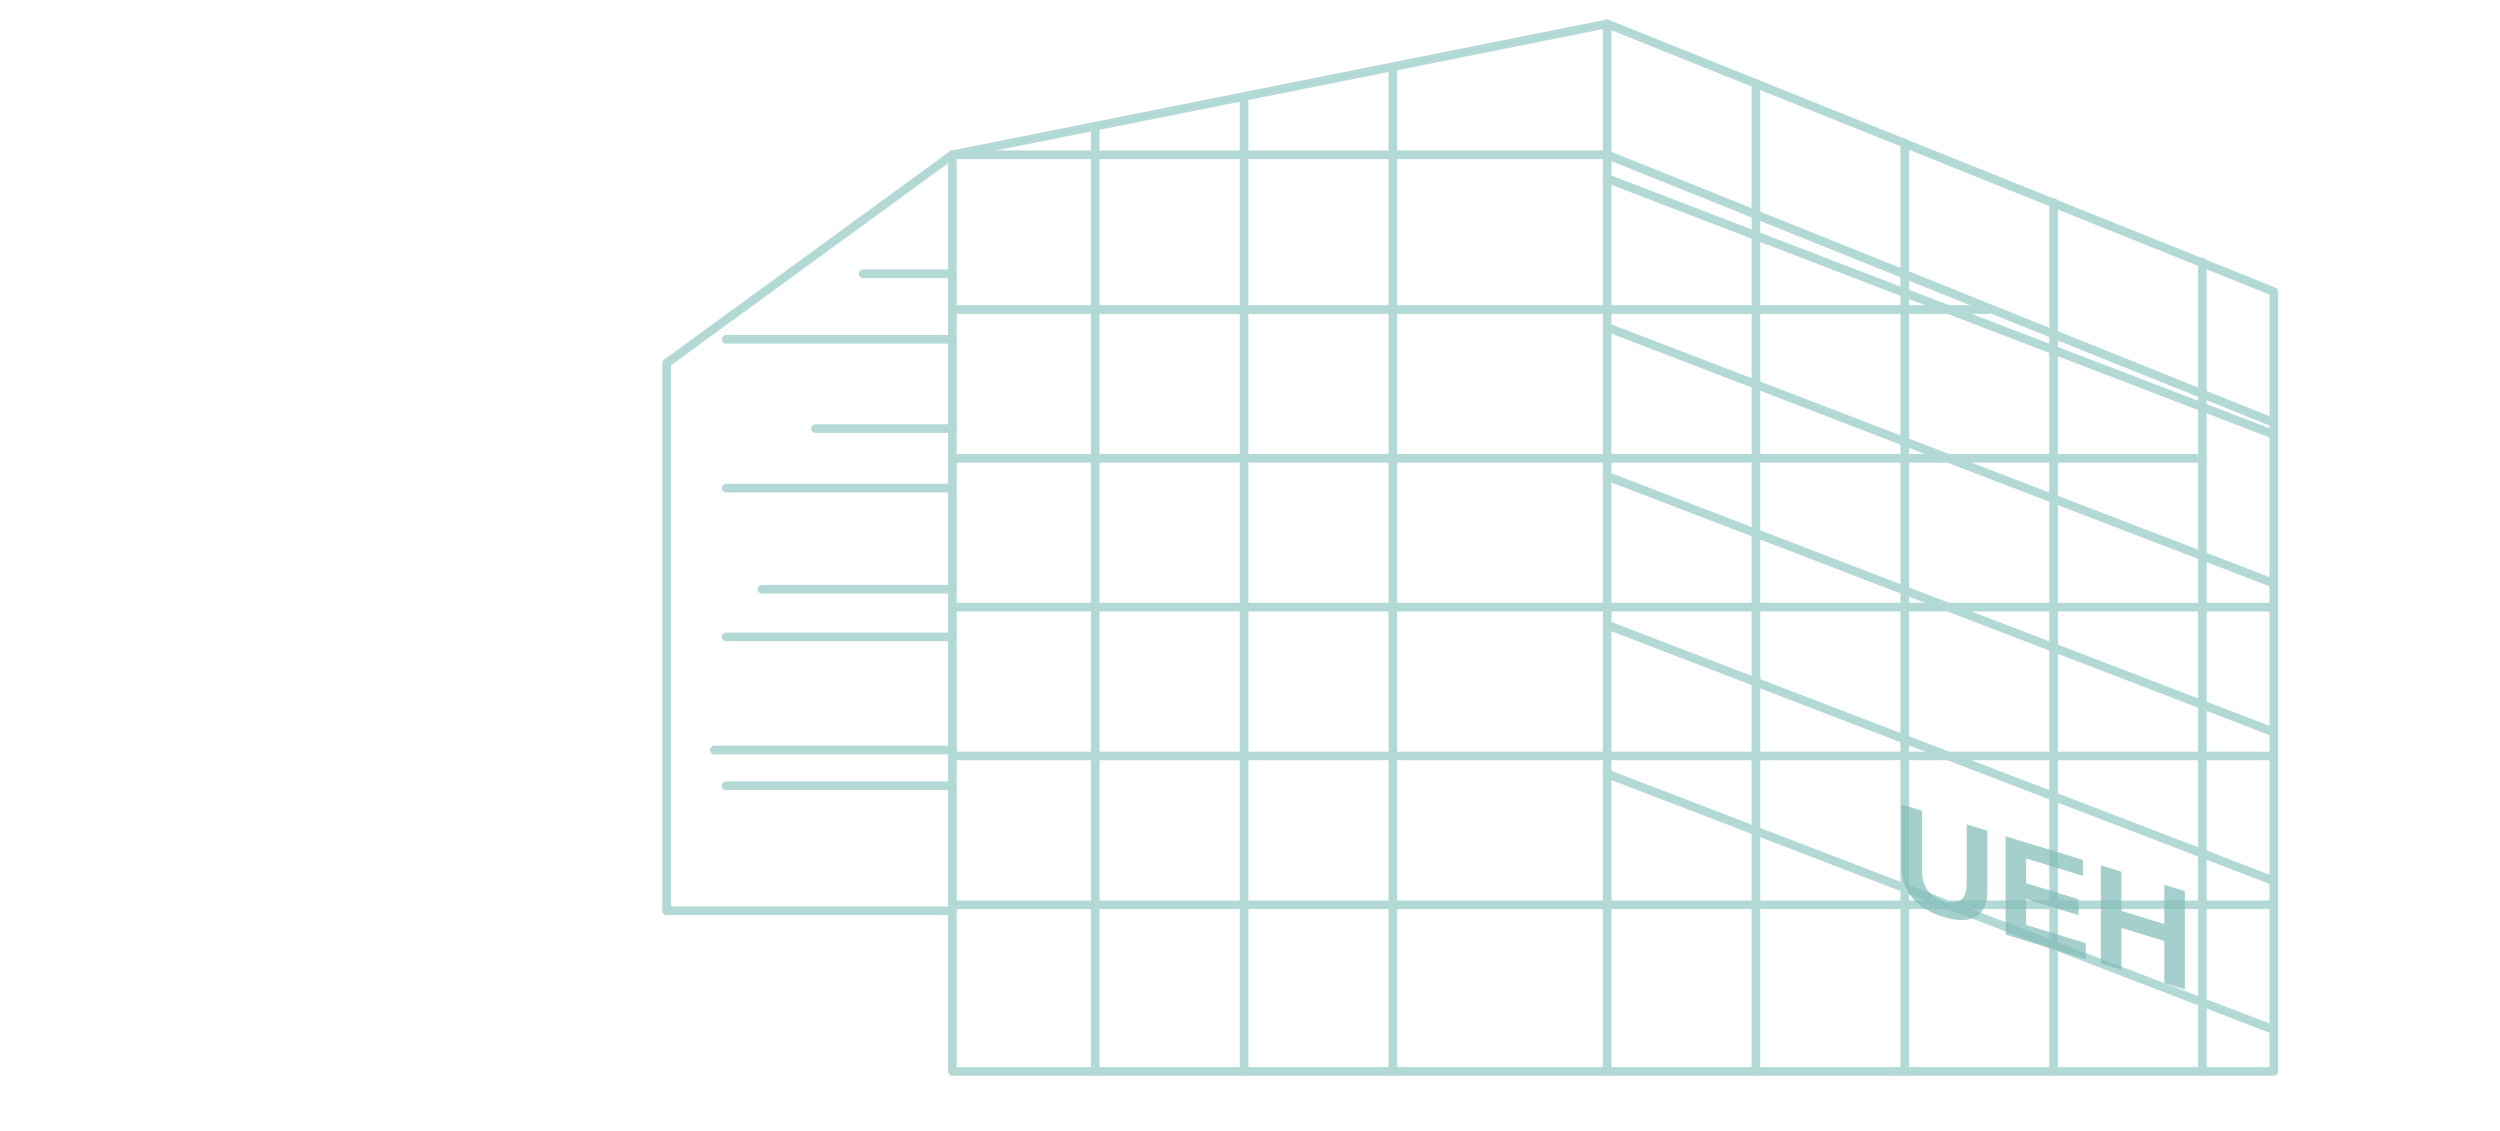
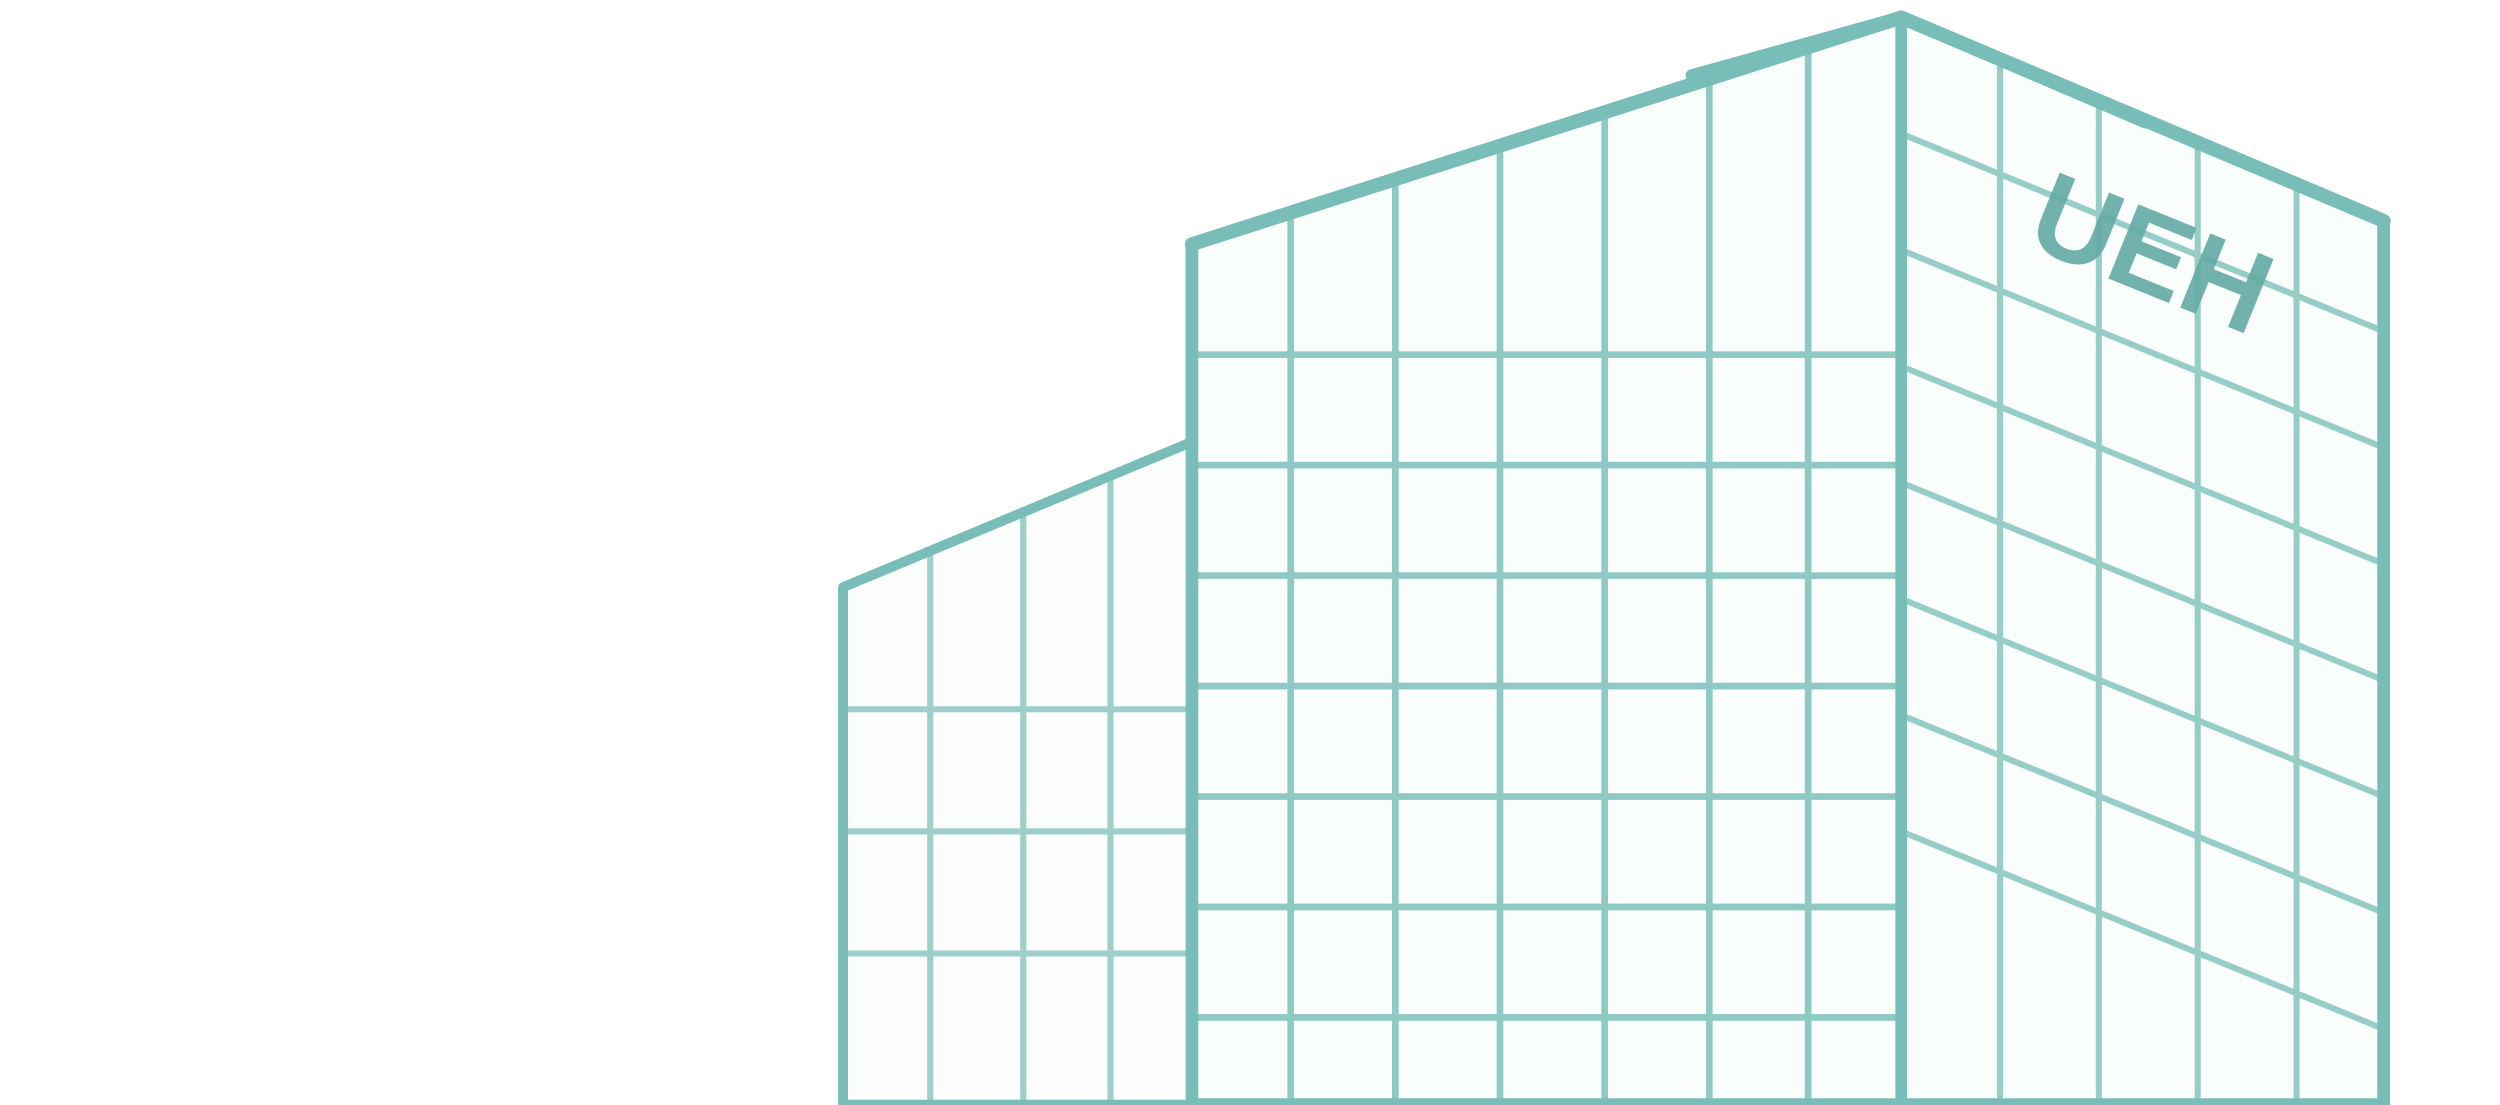
- <svg xmlns="http://www.w3.org/2000/svg" width="420" height="190" viewBox="0 0 420 190" fill="none">
-   <g opacity=".78" stroke="#9DCECA" stroke-width="1.45" stroke-linecap="round" stroke-linejoin="round">
-     <path d="M160 26 270 4l112 45v131H160V26Z" />
-     <path d="M270 4v176" />
-     <path d="M160 26h110l112 45" />
-     <path d="M184 22v158M209 17v163M234 12v168M295 14v166M320 24v156M345 34v146M370 44v136" />
-     <path d="M160 52h174M160 77h210M160 102h222M160 127h222M160 152h222" />
-     <path d="M270 30 382 73M270 55l112 43M270 80l112 43M270 105l112 43M270 130l112 43" />
-     <path d="M145 46h15M137 72h23M128 99h32M120 126h40M112 153h48" />
-     <path d="M112 153V61l48-35" />
-     <path d="M122 57h38M122 82h38M122 107h38M122 132h38" />
+ <svg xmlns="http://www.w3.org/2000/svg" width="430" height="190" viewBox="0 0 430 190" fill="none">
+   <g stroke="#78BDB7" stroke-linecap="round" stroke-linejoin="round">
+     <path d="M205 42 327 3l83 35v152H205V42Z" fill="#D9EFEC" fill-opacity=".16" stroke-width="2.2" />
+     <path d="M327 3v187M410 38 327 3M410 38v152" stroke-width="2" />
+     <path d="M205 42 327 3 410 38" stroke-width="2.4" />
+     <g stroke-width="1.15" opacity=".82">
+       <path d="M205 61h122M205 80h122M205 99h122M205 118h122M205 137h122M205 156h122M205 175h122" />
+       <path d="M222 37v153M240 31v159M258 25v165M276 19v171M294 13v177M311 8v182" />
+     </g>
+     <g stroke-width="1.05" opacity=".76">
+       <path d="M327 23 410 57M327 43l83 34M327 63l83 34M327 83l83 34M327 103l83 34M327 123l83 34M327 143l83 34" />
+       <path d="M344 10v180M361 17v173M378 24v166M395 31v159" />
+     </g>
+     <path d="M145 101 205 76v114h-60v-89Z" fill="#D9EFEC" fill-opacity=".12" stroke-width="1.7" />
+     <path d="M145 122h60M145 143h60M145 164h60M160 95v95M176 89v101M191 82v108" stroke-width="1.05" opacity=".72" />
+     <path d="M291 13 327 3l42 18" stroke-width="2.2" />
  </g>
-   <text x="318" y="54" fill="#82BDB8" font-family="Arial, Helvetica, sans-serif" font-size="24" font-weight="800" opacity=".72" transform="skewY(17)">UEH</text>
+   <text x="348" y="42" fill="#64AAA4" font-family="Arial, Helvetica, sans-serif" font-size="20" font-weight="800" opacity=".9" transform="rotate(22 348 42)">UEH</text>
</svg>
